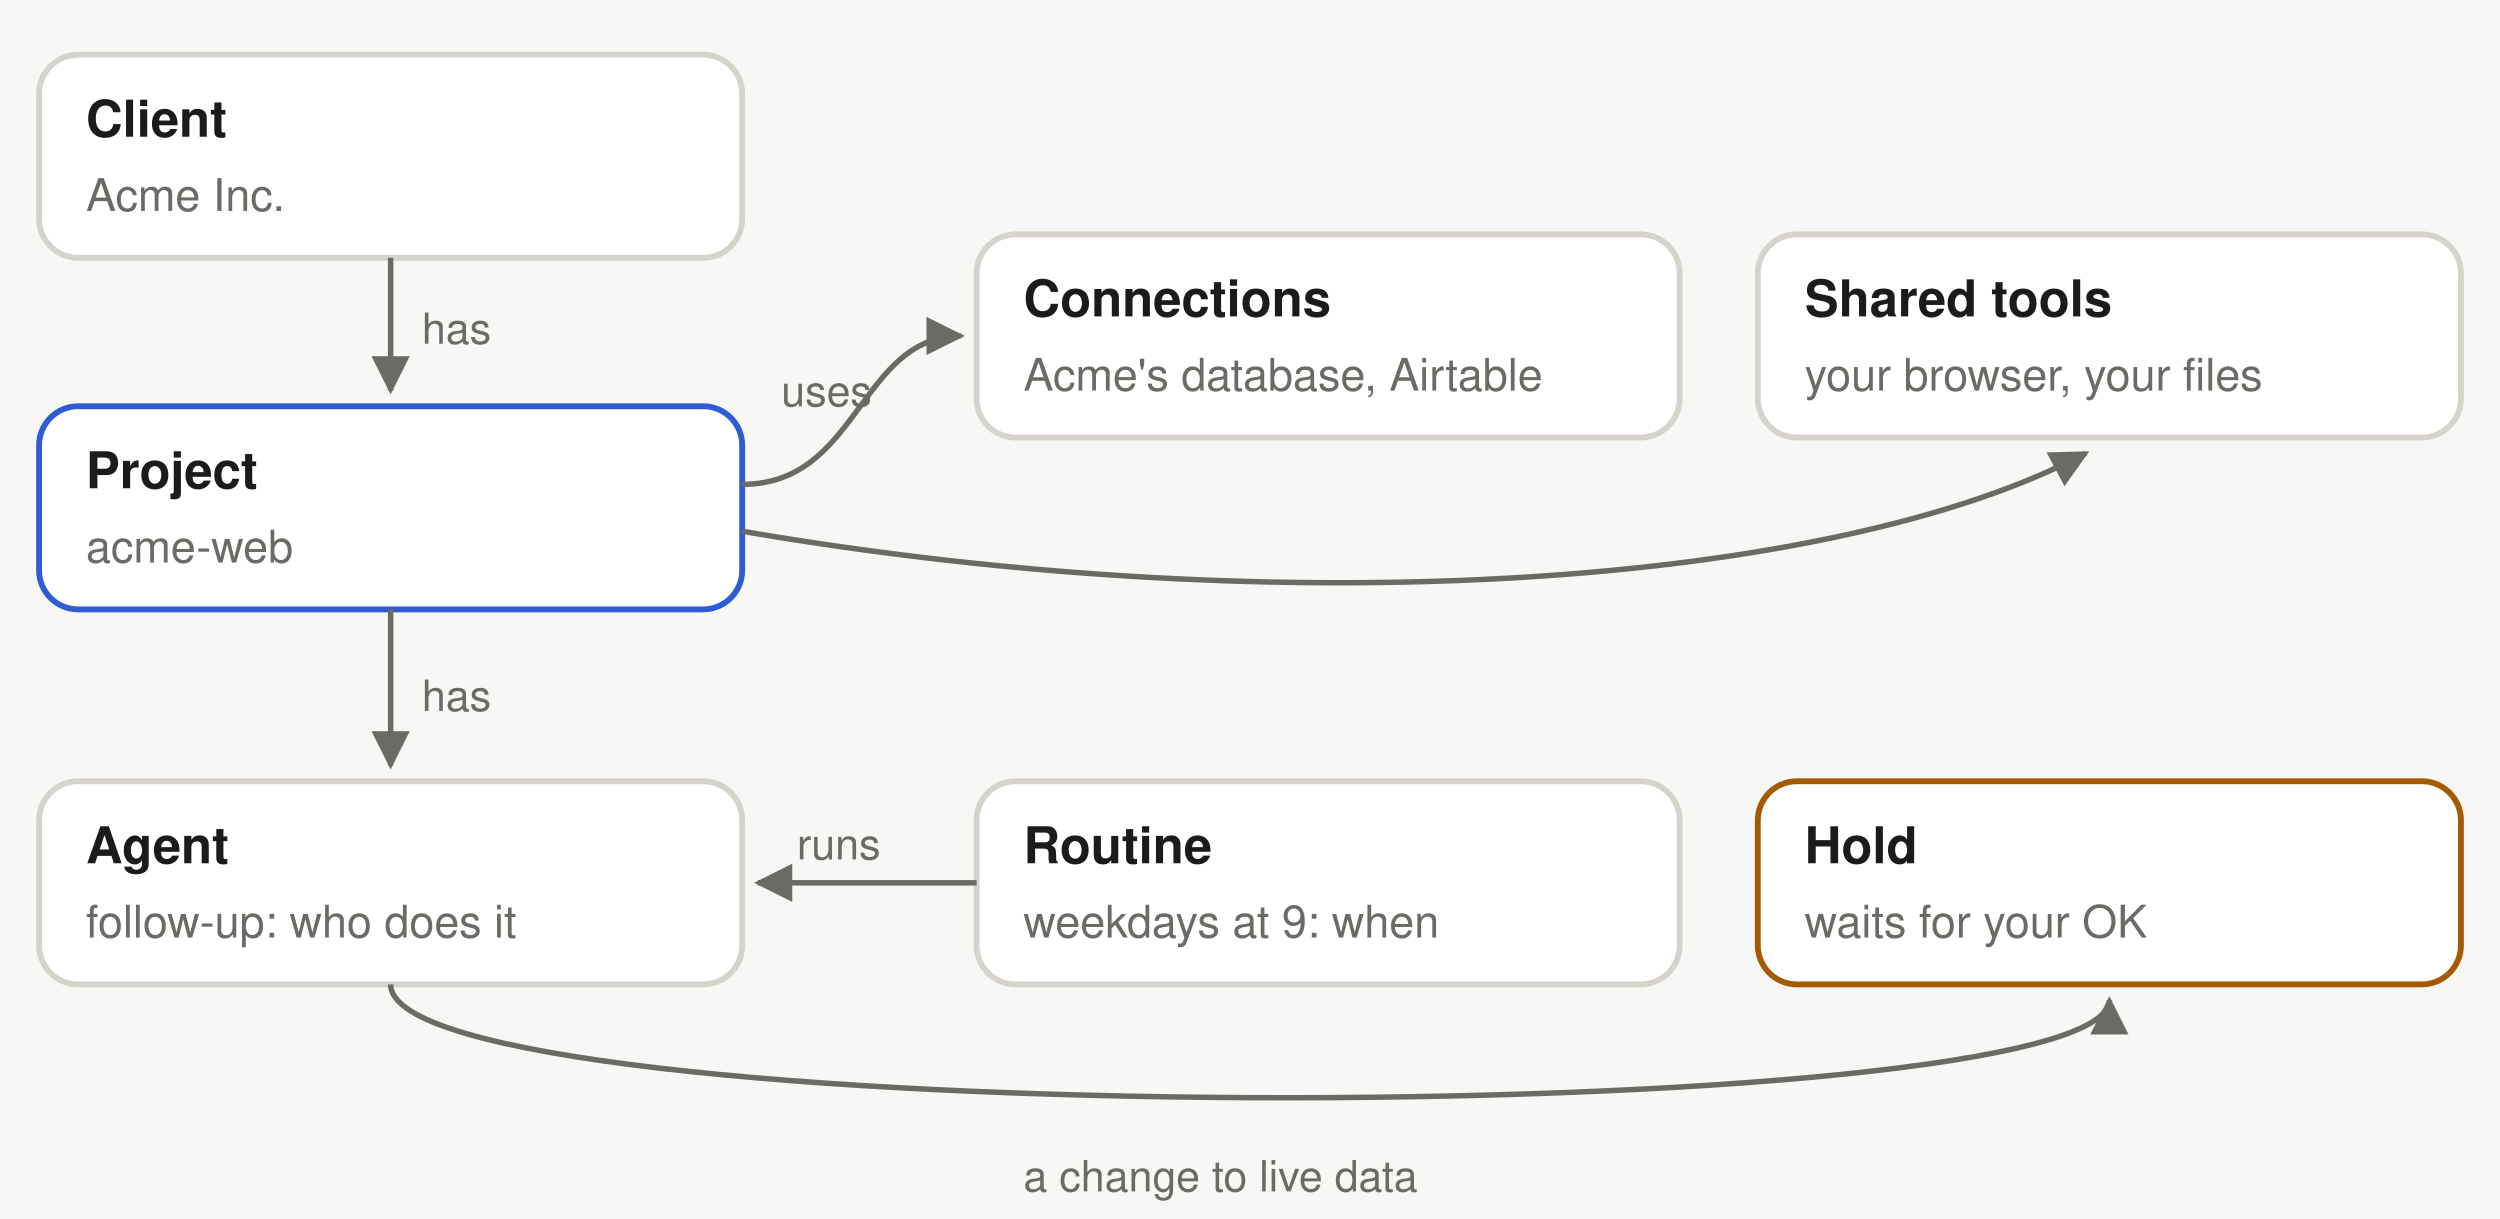
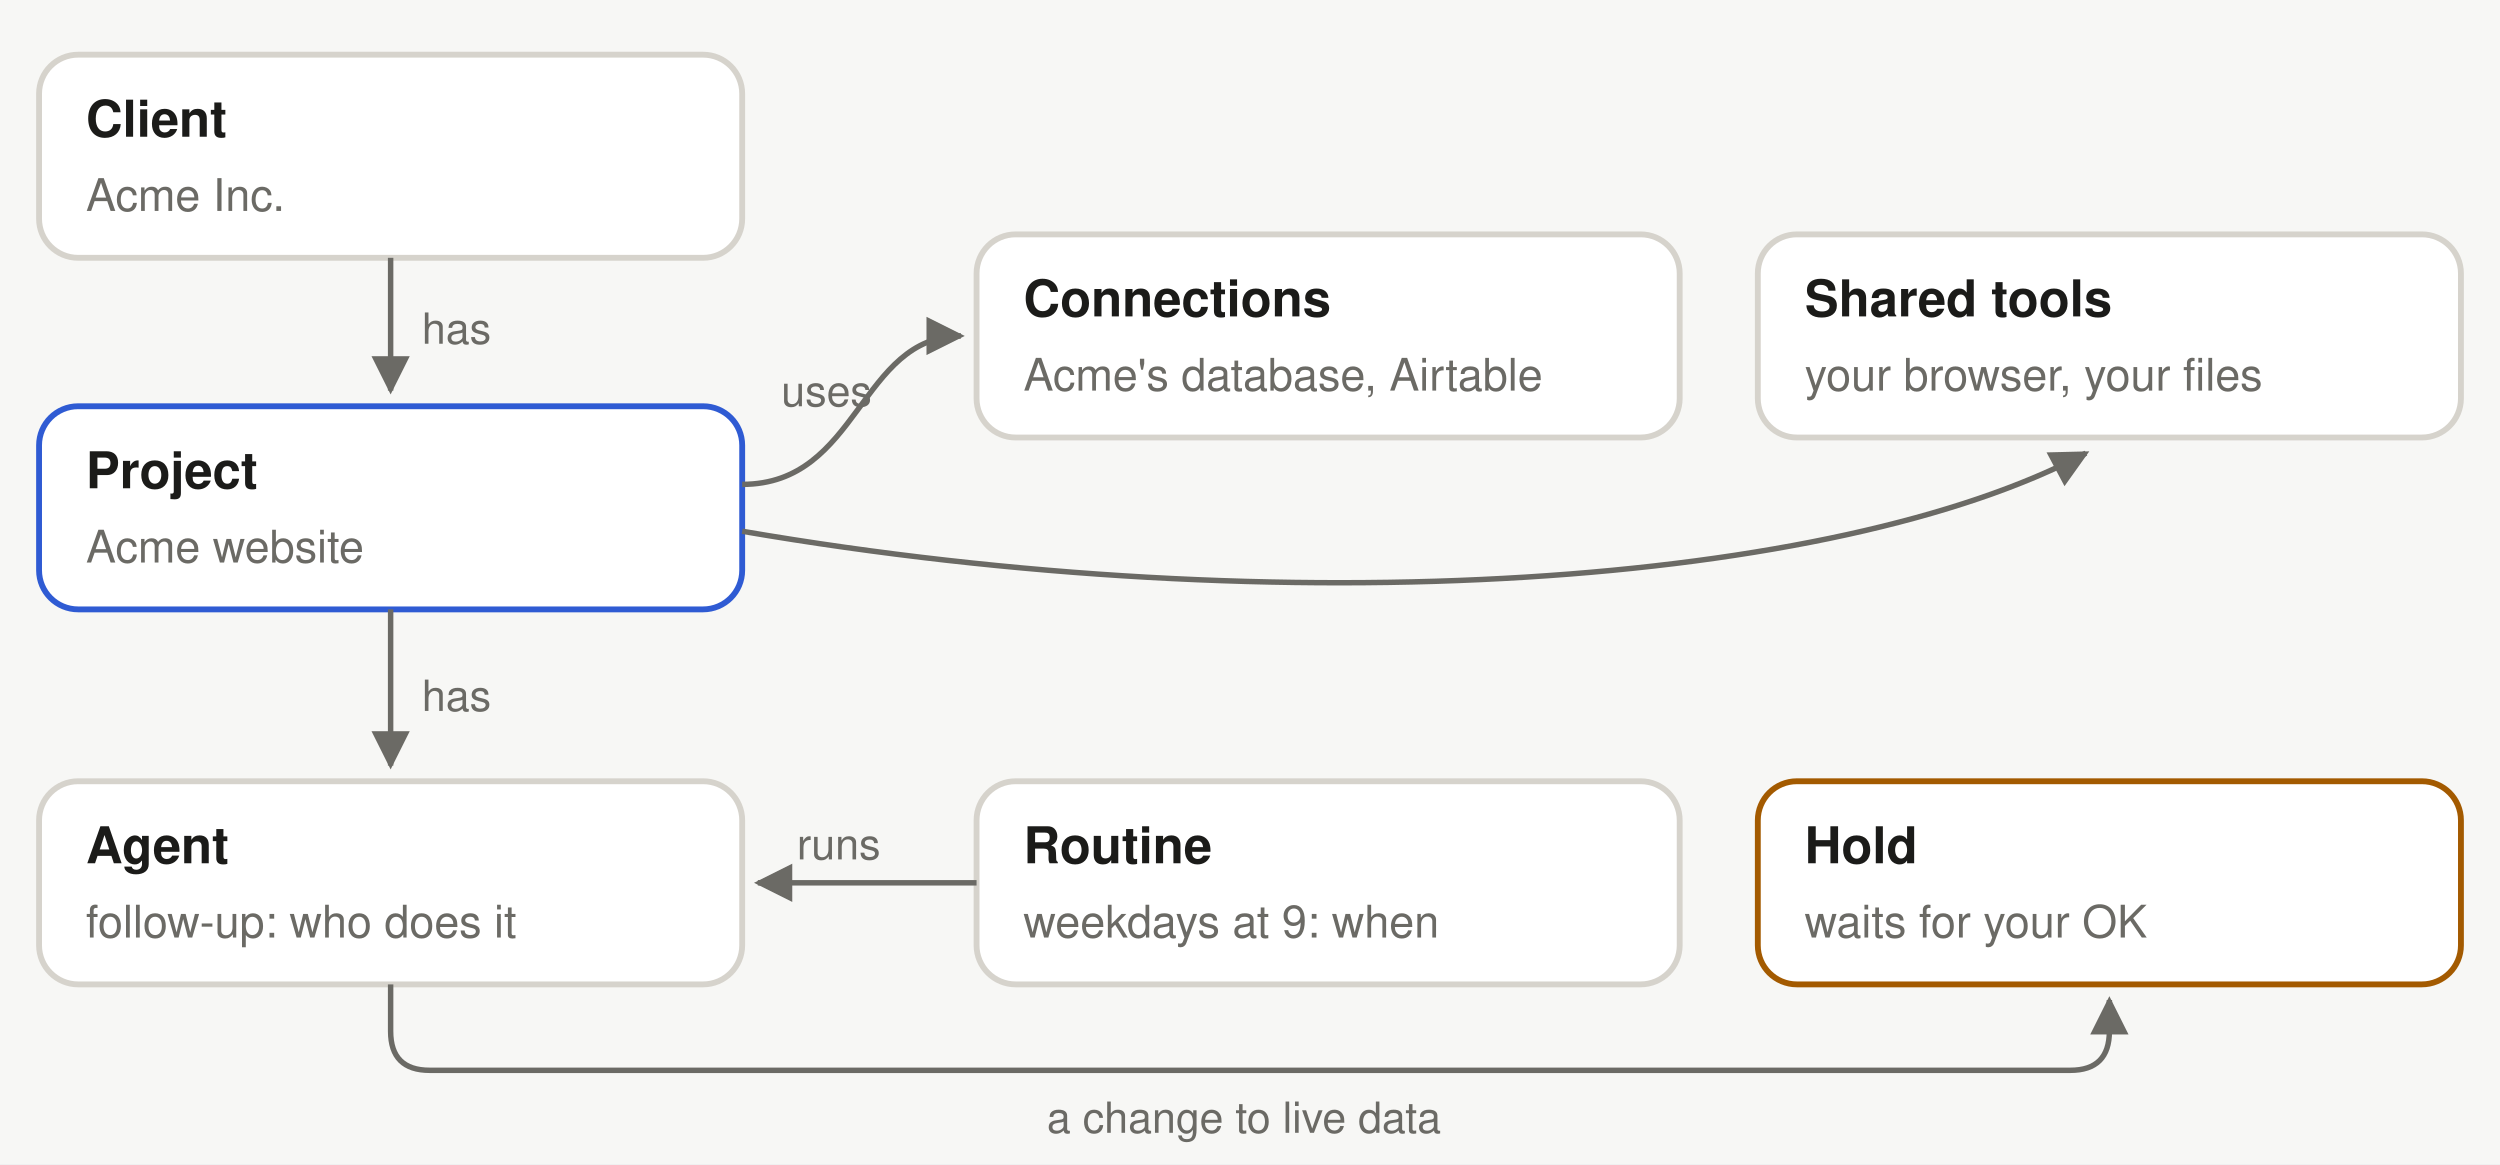
- <svg xmlns="http://www.w3.org/2000/svg" viewBox="0 0 640 312" font-family="Segoe UI, Helvetica, Arial, sans-serif" role="img" aria-label="A client has projects. A project uses the client's connections and your shared tools. An agent works in a project and a routine runs it. A change to live data is held until you approve it.">
-   <rect width="640" height="312" fill="#f7f7f5" />
+ <svg xmlns="http://www.w3.org/2000/svg" viewBox="0 0 640 298" font-family="Segoe UI, Helvetica, Arial, sans-serif" role="img" aria-label="A client has projects. A project uses the client's connections and your shared tools. An agent works in a project and a routine runs it. A change to live data is held until you approve it.">
+   <rect width="640" height="298" fill="#f7f7f5" />
  <defs>
    <marker id="a" viewBox="0 0 10 10" refX="9" refY="5" markerWidth="7" markerHeight="7" orient="auto-start-reverse">
      <path d="M0 0L10 5L0 10z" fill="#6b6a65" />
    </marker>
  </defs>
  <rect x="10" y="14" width="180" height="52" rx="10" fill="#ffffff" stroke="#d6d3cc" stroke-width="1.5" />
  <text x="22" y="35" font-size="13" font-weight="600" fill="#1b1b19">Client</text>
  <text x="22" y="54" font-size="11.5" fill="#6b6a65">Acme Inc.</text>
  <rect x="10" y="104" width="180" height="52" rx="10" fill="#ffffff" stroke="#2f5bd3" stroke-width="1.5" />
  <text x="22" y="125" font-size="13" font-weight="600" fill="#1b1b19">Project</text>
-   <text x="22" y="144" font-size="11.5" fill="#6b6a65">acme-web</text>
+   <text x="22" y="144" font-size="11.5" fill="#6b6a65">Acme website</text>
  <rect x="250" y="60" width="180" height="52" rx="10" fill="#ffffff" stroke="#d6d3cc" stroke-width="1.5" />
  <text x="262" y="81" font-size="13" font-weight="600" fill="#1b1b19">Connections</text>
  <text x="262" y="100" font-size="11.5" fill="#6b6a65">Acme's database, Airtable</text>
  <rect x="450" y="60" width="180" height="52" rx="10" fill="#ffffff" stroke="#d6d3cc" stroke-width="1.5" />
  <text x="462" y="81" font-size="13" font-weight="600" fill="#1b1b19">Shared tools</text>
  <text x="462" y="100" font-size="11.5" fill="#6b6a65">your browser, your files</text>
  <rect x="10" y="200" width="180" height="52" rx="10" fill="#ffffff" stroke="#d6d3cc" stroke-width="1.5" />
  <text x="22" y="221" font-size="13" font-weight="600" fill="#1b1b19">Agent</text>
  <text x="22" y="240" font-size="11.5" fill="#6b6a65">follow-up: who does it</text>
  <rect x="250" y="200" width="180" height="52" rx="10" fill="#ffffff" stroke="#d6d3cc" stroke-width="1.5" />
  <text x="262" y="221" font-size="13" font-weight="600" fill="#1b1b19">Routine</text>
  <text x="262" y="240" font-size="11.5" fill="#6b6a65">weekdays at 9: when</text>
  <rect x="450" y="200" width="180" height="52" rx="10" fill="#ffffff" stroke="#a35a00" stroke-width="1.5" />
  <text x="462" y="221" font-size="13" font-weight="600" fill="#1b1b19">Hold</text>
  <text x="462" y="240" font-size="11.5" fill="#6b6a65">waits for your OK</text>
  <path d="M100 66 V100" fill="none" stroke="#6b6a65" stroke-width="1.4" marker-end="url(#a)" />
  <text x="108" y="88" font-size="11" fill="#6b6a65">has</text>
  <path d="M190 124 C220 124 220 86 246 86" fill="none" stroke="#6b6a65" stroke-width="1.4" marker-end="url(#a)" />
  <text x="200" y="104" font-size="11" fill="#6b6a65">uses</text>
  <path d="M190 136 C330 160 470 150 534 116" fill="none" stroke="#6b6a65" stroke-width="1.4" marker-end="url(#a)" />
  <path d="M100 156 V196" fill="none" stroke="#6b6a65" stroke-width="1.4" marker-end="url(#a)" />
  <text x="108" y="182" font-size="11" fill="#6b6a65">has</text>
  <path d="M250 226 H194" fill="none" stroke="#6b6a65" stroke-width="1.4" marker-end="url(#a)" />
  <text x="204" y="220" font-size="11" fill="#6b6a65">runs</text>
-   <path d="M100 252 C100 290 540 290 540 256" fill="none" stroke="#6b6a65" stroke-width="1.4" marker-end="url(#a)" />
-   <text x="262" y="305" font-size="11" fill="#6b6a65">a change to live data</text>
+   <path d="M100 252 V264 Q100 274 110 274 H530 Q540 274 540 264 V256" fill="none" stroke="#6b6a65" stroke-width="1.4" marker-end="url(#a)" />
+   <text x="268" y="290" font-size="11" fill="#6b6a65">a change to live data</text>
</svg>
